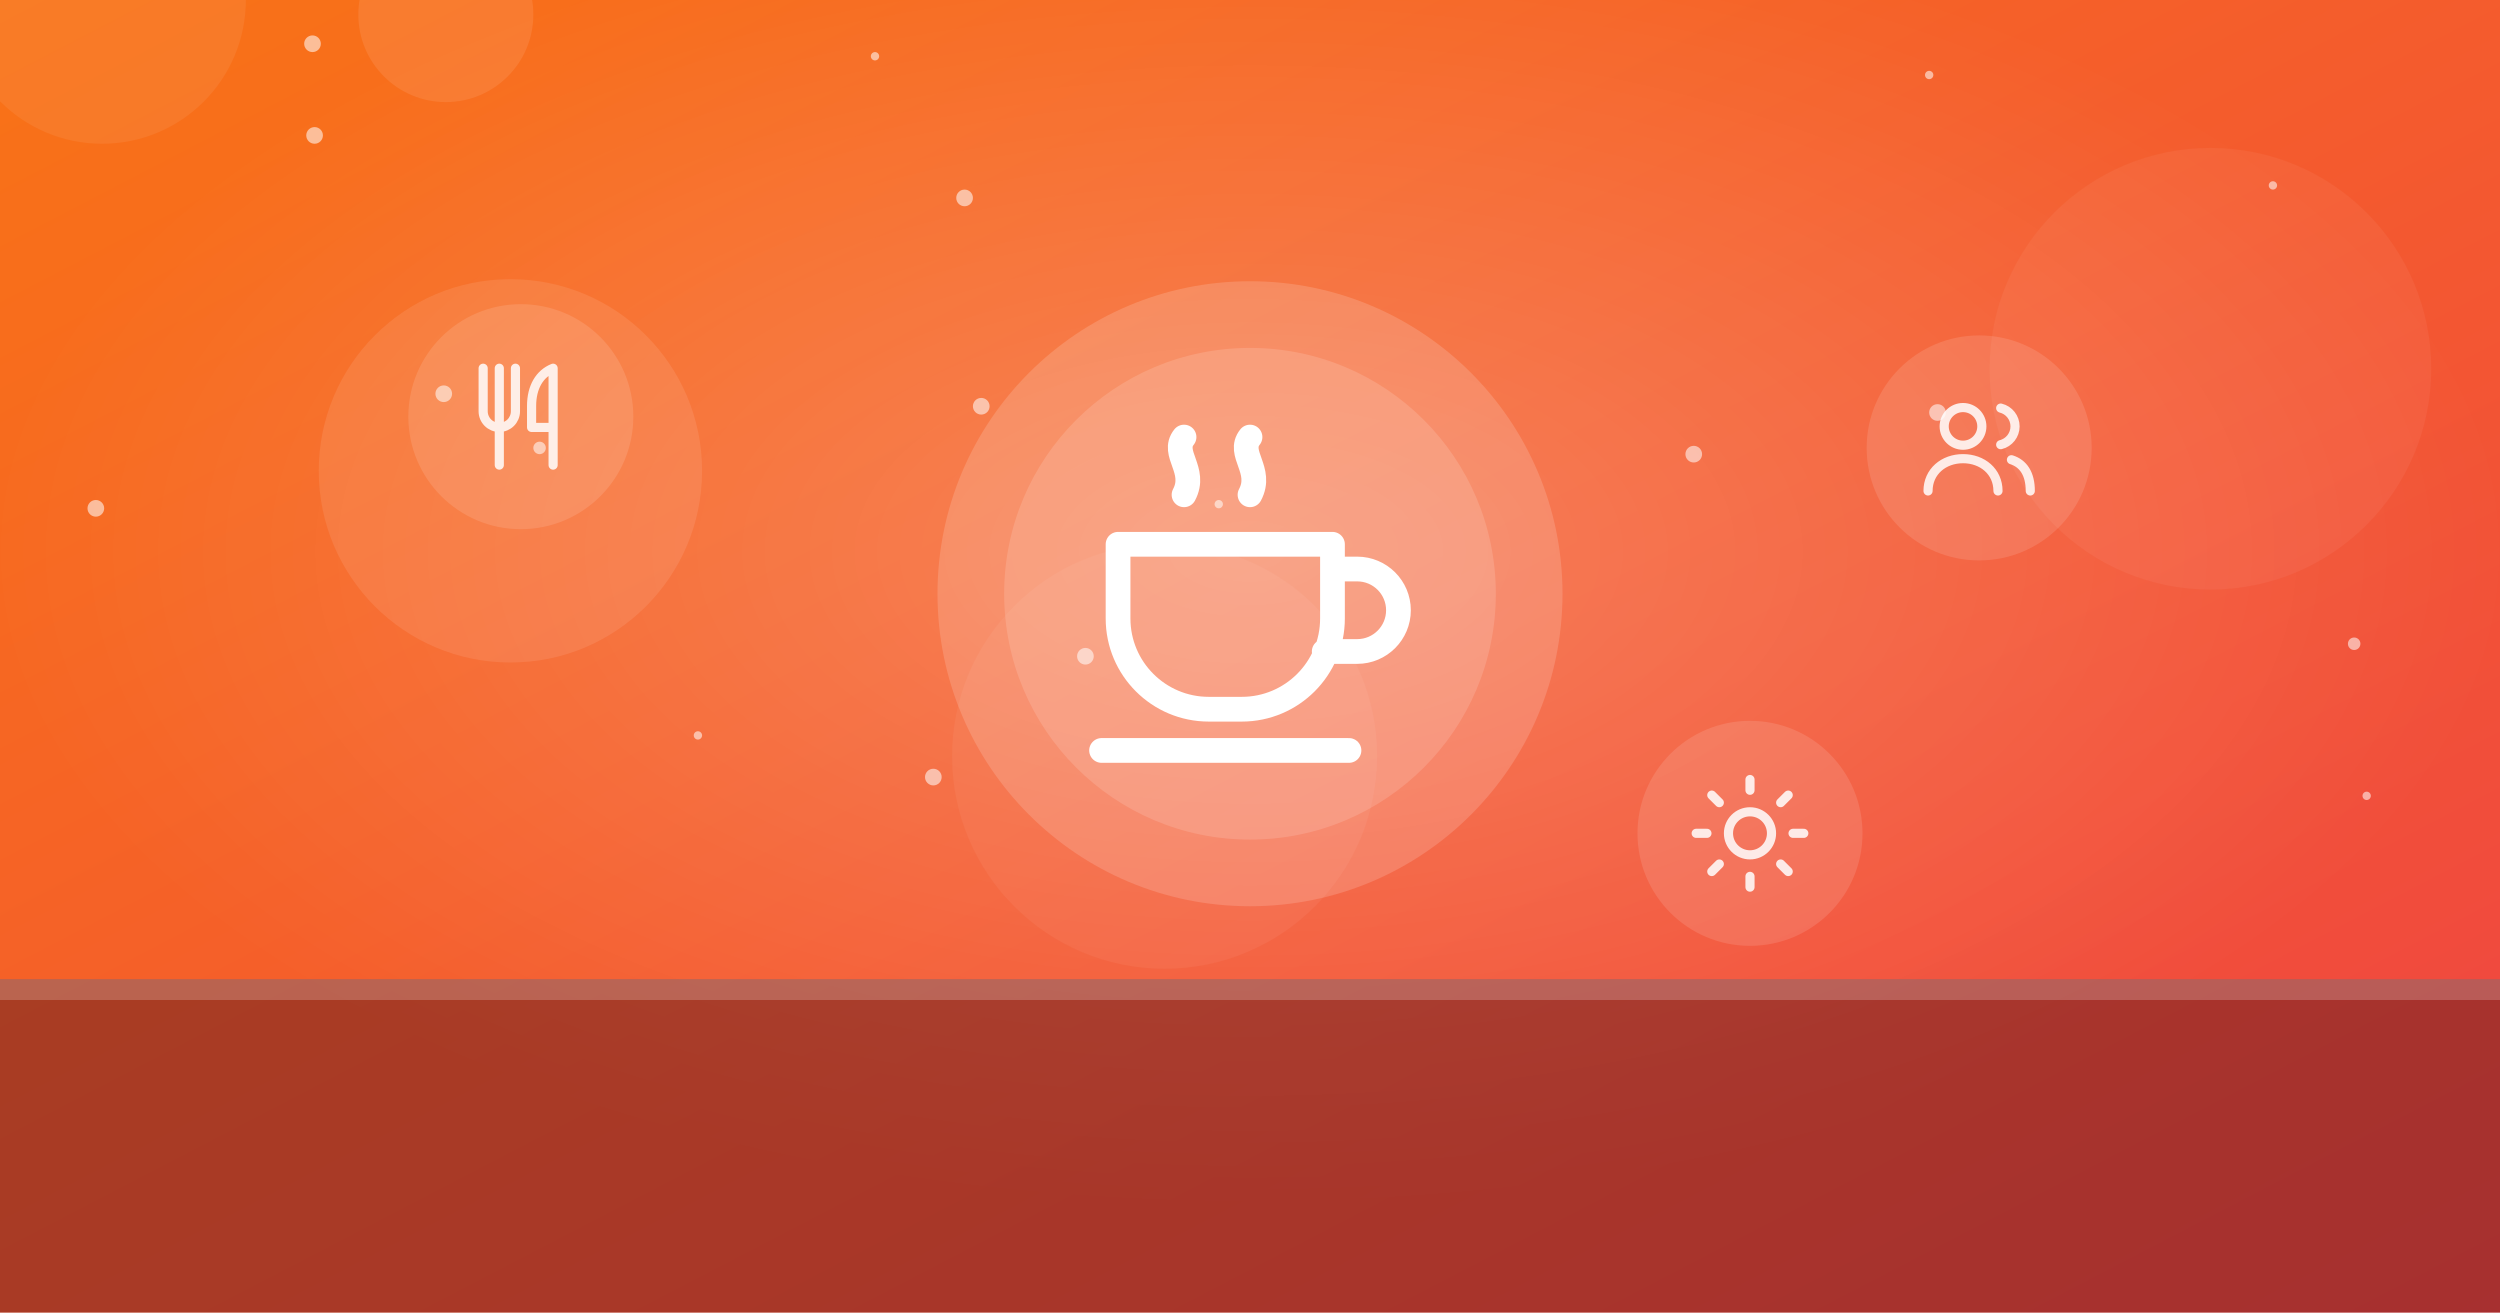
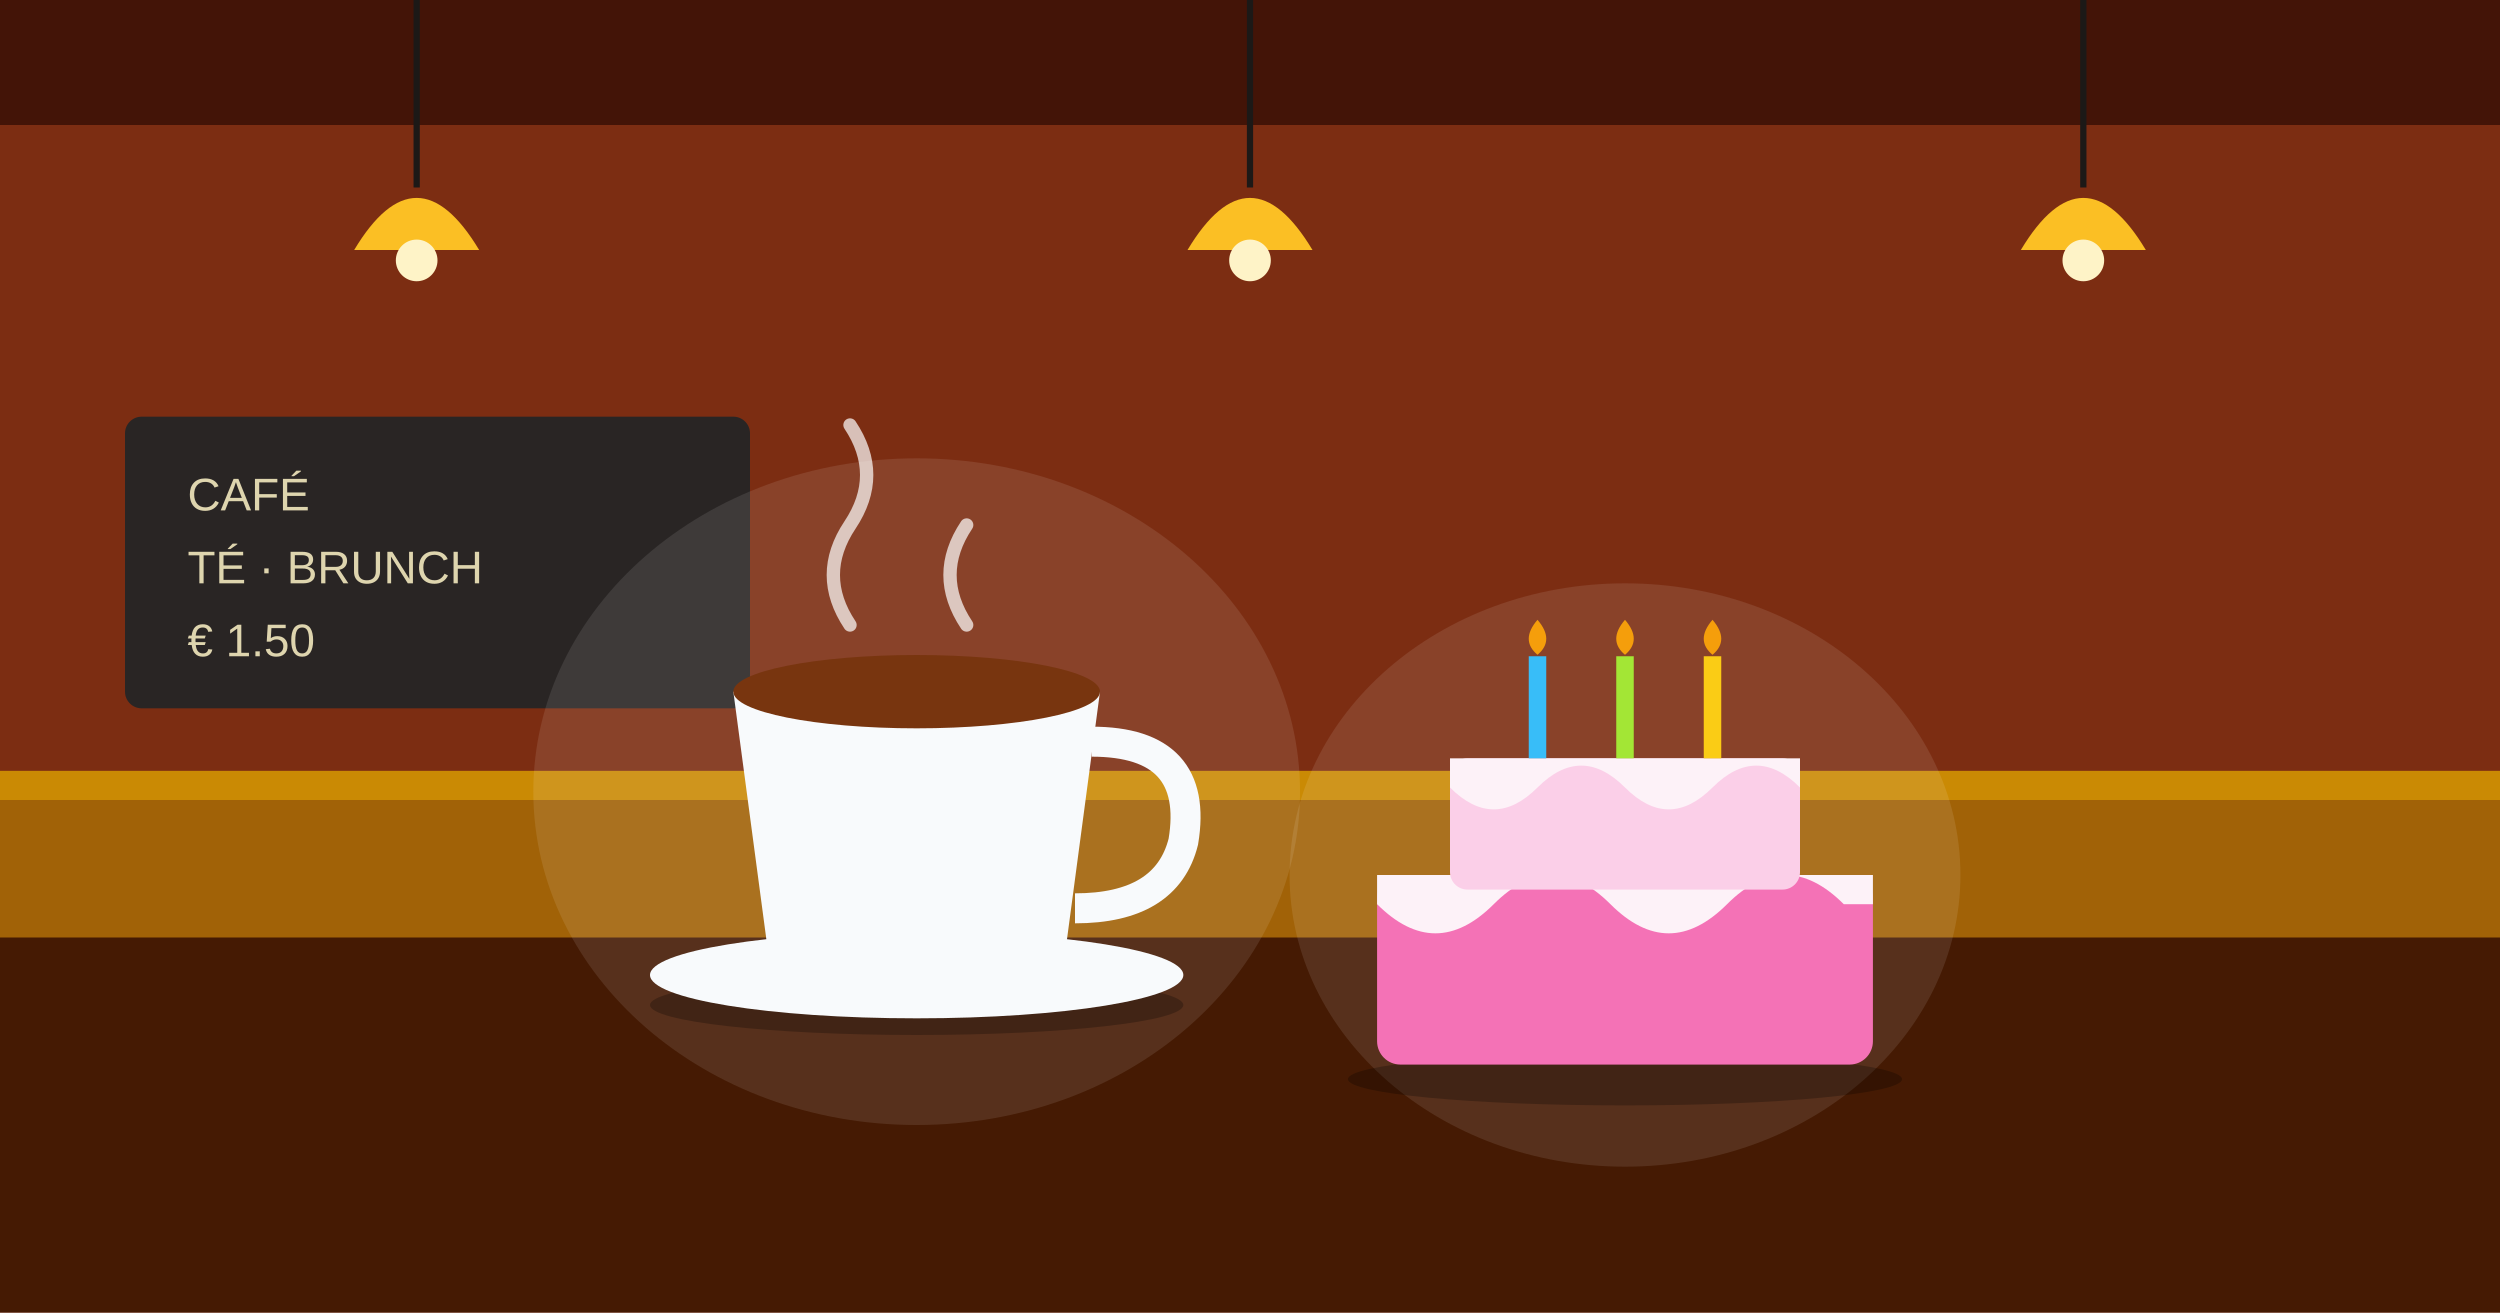
<svg xmlns="http://www.w3.org/2000/svg" viewBox="0 0 1200 630" width="1200" height="630">
-   <defs>
-     <linearGradient id="g" x1="0" y1="0" x2="1" y2="1">
-       <stop offset="0" stop-color="#f97316" />
-       <stop offset="1" stop-color="#ef4444" />
-     </linearGradient>
-     <radialGradient id="l" cx=".5" cy=".42" r=".5">
-       <stop offset="0" stop-color="#fff" stop-opacity=".22" />
-       <stop offset="1" stop-color="#fff" stop-opacity="0" />
-     </radialGradient>
-   </defs>
-   <rect width="1200" height="630" fill="url(#g)" />
-   <circle cx="214" cy="7" r="42" fill="#fff" opacity="0.09" />
-   <circle cx="49" cy="0" r="69" fill="#fff" opacity="0.07" />
-   <circle cx="559" cy="363" r="102" fill="#fff" opacity="0.05" />
-   <circle cx="245" cy="226" r="92" fill="#fff" opacity="0.09" />
-   <circle cx="1061" cy="177" r="106" fill="#fff" opacity="0.05" />
-   <rect width="1200" height="630" fill="url(#l)" />
-   <rect x="0" y="470" width="1200" height="160" fill="#6c1f1f" opacity=".55" />
-   <rect x="0" y="470" width="1200" height="10" fill="#fff" opacity=".2" />
-   <circle cx="420" cy="27" r="2" fill="#fff" opacity=".55" />
-   <circle cx="213" cy="189" r="4" fill="#fff" opacity=".55" />
-   <circle cx="585" cy="242" r="2" fill="#fff" opacity=".55" />
-   <circle cx="926" cy="36" r="2" fill="#fff" opacity=".55" />
-   <circle cx="471" cy="195" r="4" fill="#fff" opacity=".55" />
-   <circle cx="930" cy="198" r="4" fill="#fff" opacity=".55" />
-   <circle cx="1091" cy="89" r="2" fill="#fff" opacity=".55" />
-   <circle cx="335" cy="353" r="2" fill="#fff" opacity=".55" />
-   <circle cx="463" cy="95" r="4" fill="#fff" opacity=".55" />
-   <circle cx="813" cy="218" r="4" fill="#fff" opacity=".55" />
-   <circle cx="521" cy="315" r="4" fill="#fff" opacity=".55" />
-   <circle cx="1130" cy="309" r="3" fill="#fff" opacity=".55" />
-   <circle cx="150" cy="21" r="4" fill="#fff" opacity=".55" />
-   <circle cx="1136" cy="382" r="2" fill="#fff" opacity=".55" />
-   <circle cx="151" cy="65" r="4" fill="#fff" opacity=".55" />
-   <circle cx="46" cy="244" r="4" fill="#fff" opacity=".55" />
-   <circle cx="448" cy="373" r="4" fill="#fff" opacity=".55" />
-   <circle cx="259" cy="215" r="3" fill="#fff" opacity=".55" />
-   <circle cx="250" cy="200" r="54" fill="#fff" opacity=".12" />
-   <g transform="translate(219.0 169.0) scale(2.583)" fill="none" stroke="#fff" stroke-width="1.7" stroke-linecap="round" stroke-linejoin="round" opacity="0.85">
-     <path d="M5 3v8a3 3 0 0 0 6 0V3M8 3v18M18 21V3c-2.5 1-4 3.5-4 7v4h4" />
+   <rect width="1200" height="630" fill="#7c2d12" />
+   <rect y="440" width="1200" height="190" fill="#451a03" />
+   <rect y="436" width="1200" height="8" fill="#301202" />
+   <rect x="0" y="0" width="1200" height="60" fill="#431407" />
+   <g>
+     <line x1="200" y1="0" x2="200" y2="90" stroke="#1c1917" stroke-width="3" />
+     <path d="M170 120 Q200 70 230 120Z" fill="#fbbf24" />
+     <circle cx="200" cy="125" r="10" fill="#fef3c7" />
  </g>
-   <circle cx="840" cy="400" r="54" fill="#fff" opacity=".12" />
-   <g transform="translate(809.0 369.0) scale(2.583)" fill="none" stroke="#fff" stroke-width="1.7" stroke-linecap="round" stroke-linejoin="round" opacity="0.85">
-     <path d="M12 8a4 4 0 1 0 0 8 4 4 0 0 0 0-8zM12 2v2M12 20v2M4.9 4.9l1.4 1.4M17.7 17.7l1.4 1.4M2 12h2M20 12h2M4.9 19.1l1.4-1.4M17.7 6.3l1.4-1.4" />
+   <g>
+     <line x1="600" y1="0" x2="600" y2="90" stroke="#1c1917" stroke-width="3" />
+     <path d="M570 120 Q600 70 630 120Z" fill="#fbbf24" />
+     <circle cx="600" cy="125" r="10" fill="#fef3c7" />
  </g>
-   <circle cx="950" cy="215" r="54" fill="#fff" opacity=".12" />
-   <g transform="translate(919.0 184.0) scale(2.583)" fill="none" stroke="#fff" stroke-width="1.7" stroke-linecap="round" stroke-linejoin="round" opacity="0.85">
-     <path d="M9 4.5a3.5 3.5 0 1 0 0 7 3.5 3.5 0 0 0 0-7zM2.5 20c0-3.6 2.9-6 6.5-6s6.5 2.4 6.5 6M16 4.6a3.5 3.5 0 0 1 0 6.8M18 14.2c2.2.7 3.5 2.6 3.5 5.8" />
+   <g>
+     <line x1="1000" y1="0" x2="1000" y2="90" stroke="#1c1917" stroke-width="3" />
+     <path d="M970 120 Q1000 70 1030 120Z" fill="#fbbf24" />
+     <circle cx="1000" cy="125" r="10" fill="#fef3c7" />
  </g>
-   <circle cx="600" cy="285" r="150" fill="#fff" opacity=".16" />
-   <circle cx="600" cy="285" r="118" fill="#fff" opacity=".14" />
-   <g transform="translate(505.0 190.0) scale(7.917)" fill="none" stroke="#fff" stroke-width="1.5" stroke-linecap="round" stroke-linejoin="round" opacity="1">
-     <path d="M4 9h13v4.5A5.5 5.5 0 0 1 11.5 19h-2A5.5 5.5 0 0 1 4 13.5zM17 10.5h1.5a2.5 2.5 0 0 1 0 5H16.5M8 2.5c-.8 1 .8 2 0 3.5M12 2.5c-.8 1 .8 2 0 3.5M3 21.5h15" />
+   <rect x="60" y="200" width="300" height="140" rx="8" fill="#292524" />
+   <g fill="#fef3c7" font-family="Arial" font-size="22" opacity=".85">
+     <text x="90" y="245">CAFÉ</text>
+     <text x="90" y="280">TÉ · BRUNCH</text>
+     <text x="90" y="315">€ 1.50</text>
+   </g>
+   <rect x="0" y="380" width="1200" height="70" fill="#a16207" />
+   <rect x="0" y="370" width="1200" height="14" fill="#ca8a04" />
+   <ellipse cx="440" cy="380" rx="184.0" ry="160.0" fill="#fff" opacity=".10" />
+   <g transform="translate(440.0 380.0) rotate(0) scale(0.800)">
+     <ellipse cx="0" cy="128" rx="160" ry="18" fill="#000" opacity="0.25" />
+     <ellipse cx="0" cy="110" rx="160" ry="26" fill="#f8fafc" />
+     <path d="M-110 -60 H110 L90 90 Q80 110 50 110 H-50 Q-80 110 -90 90Z" fill="#f8fafc" />
+     <path d="M105 -30 Q170 -30 160 30 Q150 70 95 70" fill="none" stroke="#f8fafc" stroke-width="18" />
+     <ellipse cx="0" cy="-60" rx="110" ry="22" fill="#78350f" />
+     <g fill="none" stroke="#fff" stroke-width="8" stroke-linecap="round" opacity=".7">
+       <path d="M-40 -100 q-20 -30 0 -60 q20 -30 0 -60" />
+       <path d="M30 -100 q-20 -30 0 -60" />
+     </g>
+   </g>
+   <ellipse cx="780" cy="420" rx="161.0" ry="140.0" fill="#fff" opacity=".10" />
+   <g transform="translate(780.0 420.0) rotate(0) scale(0.700)">
+     <ellipse cx="0" cy="140" rx="190" ry="18" fill="#000" opacity="0.25" />
+     <rect x="-170" y="0" width="340" height="130" rx="16" fill="#f472b6" />
+     <path d="M-170 20 Q-130 60 -90 20 T-10 20 T70 20 T150 20 L170 20 V0 H-170Z" fill="#fdf2f8" />
+     <rect x="-120" y="-80" width="240" height="90" rx="12" fill="#fbcfe8" />
+     <path d="M-120 -60 Q-90 -30 -60 -60 T0 -60 T60 -60 T120 -60 V-80 H-120Z" fill="#fdf2f8" />
+     <rect x="-66" y="-150" width="12" height="70" fill="#38bdf8" />
+     <path d="M-60 -175 q12 14 0 24 q-12 -10 0 -24" fill="#f59e0b" />
+     <rect x="-6" y="-150" width="12" height="70" fill="#a3e635" />
+     <path d="M0 -175 q12 14 0 24 q-12 -10 0 -24" fill="#f59e0b" />
+     <rect x="54" y="-150" width="12" height="70" fill="#facc15" />
+     <path d="M60 -175 q12 14 0 24 q-12 -10 0 -24" fill="#f59e0b" />
  </g>
</svg>
